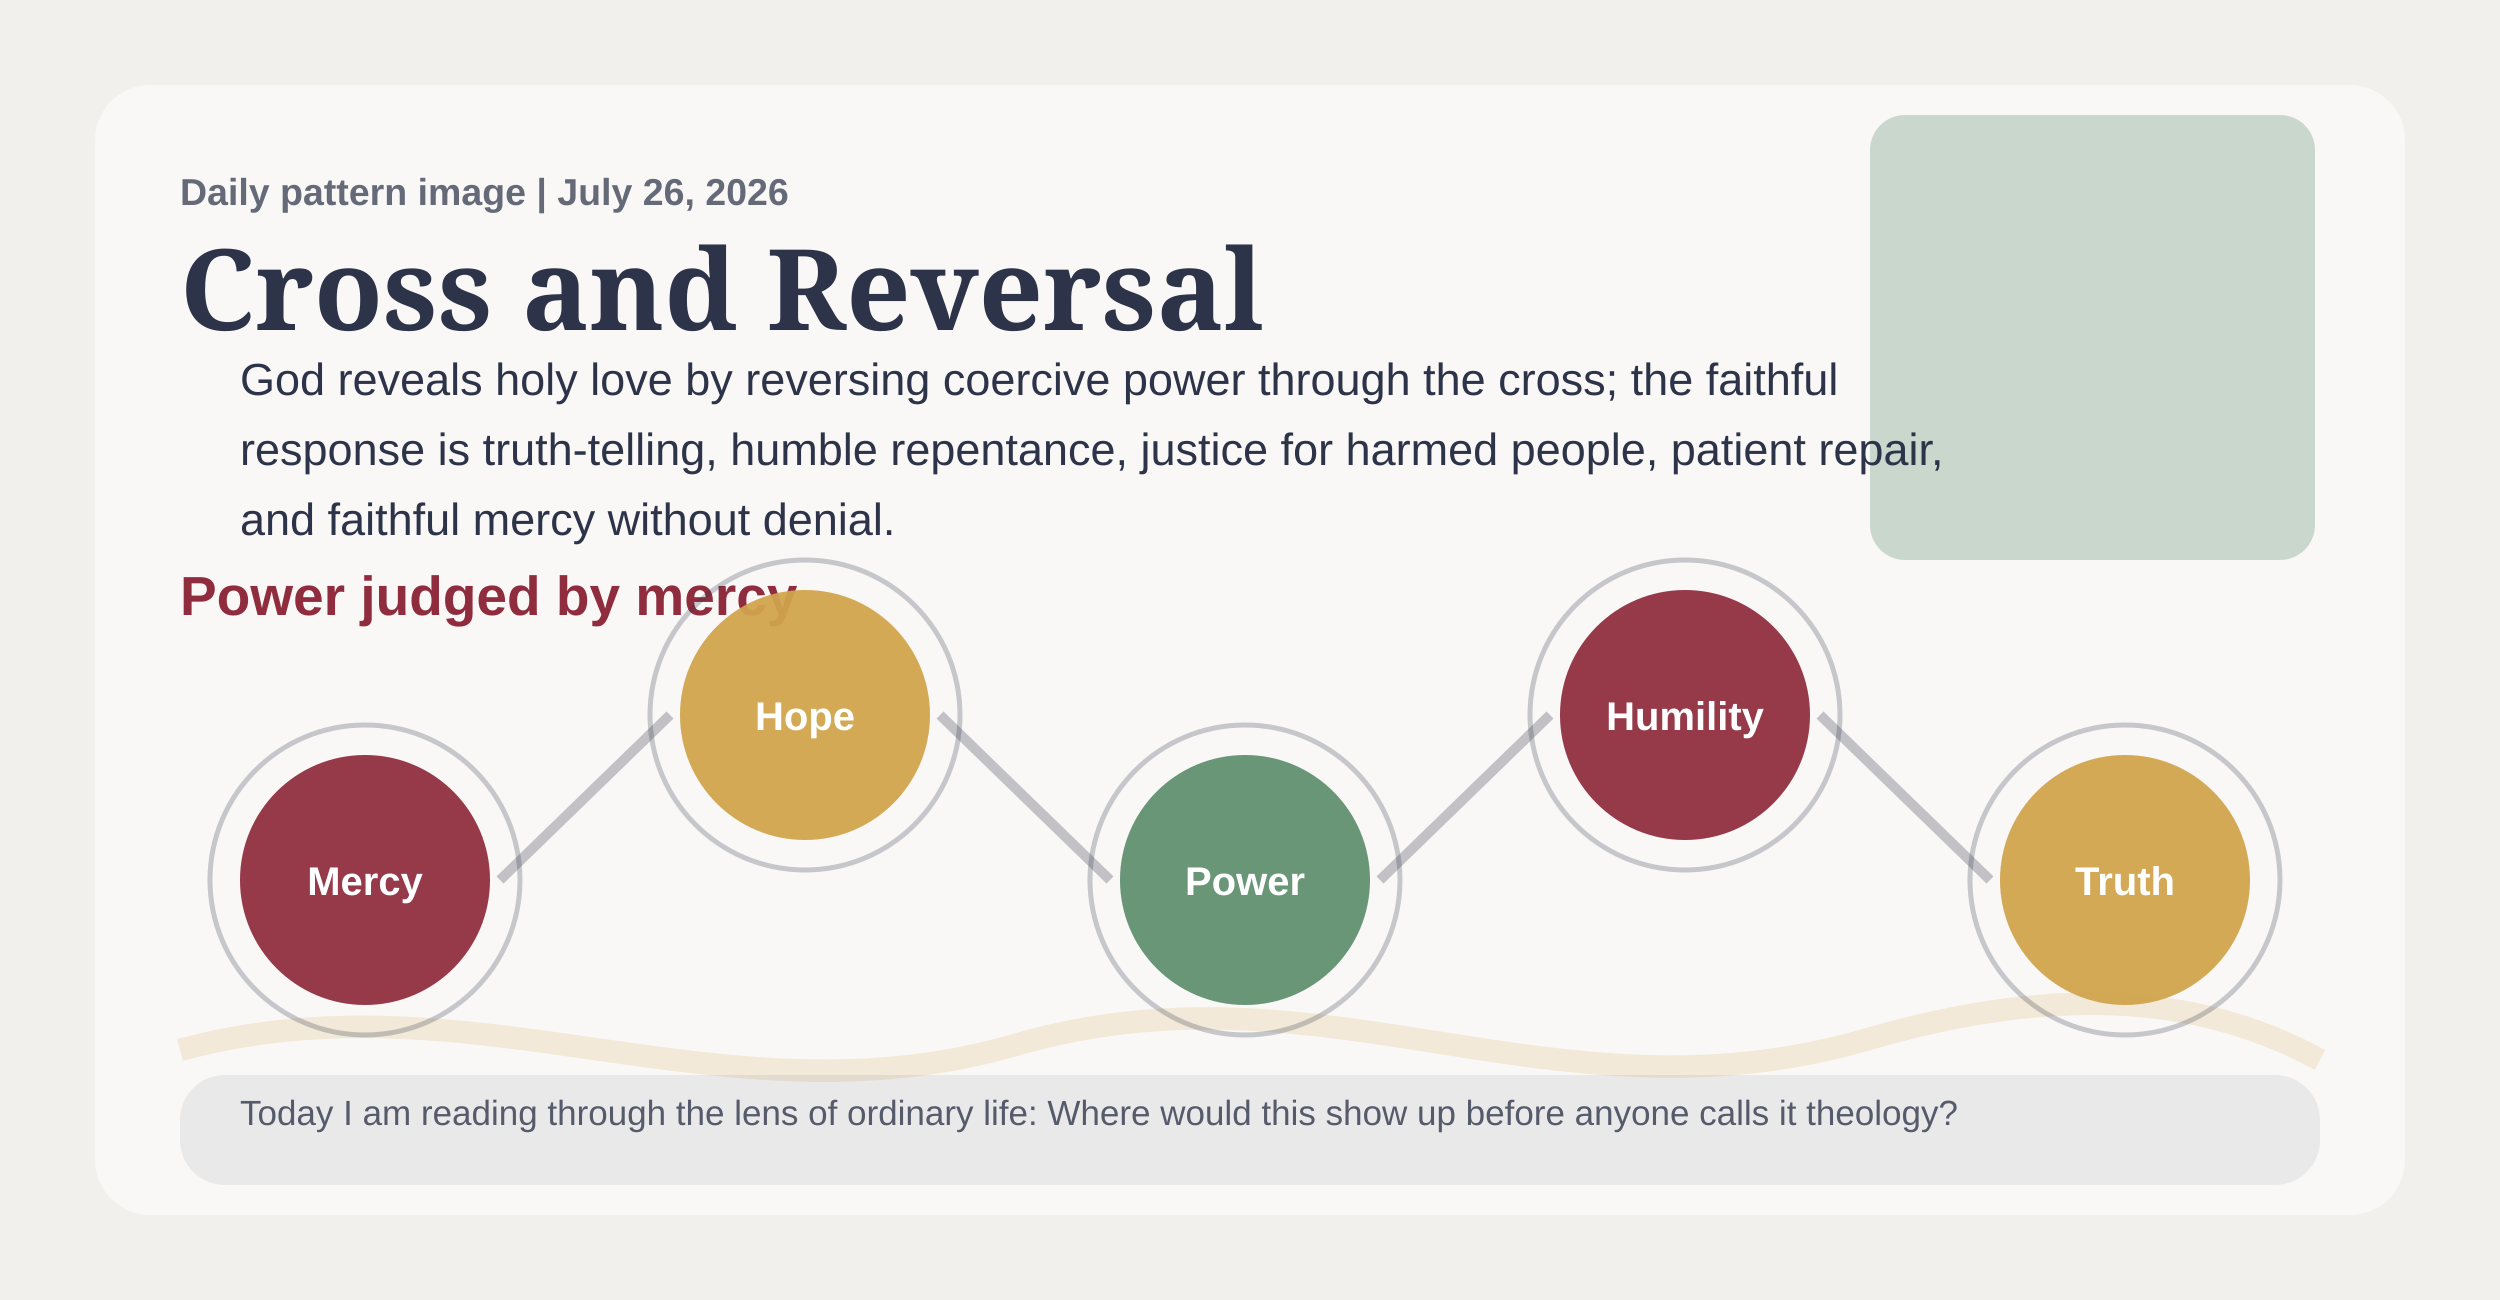
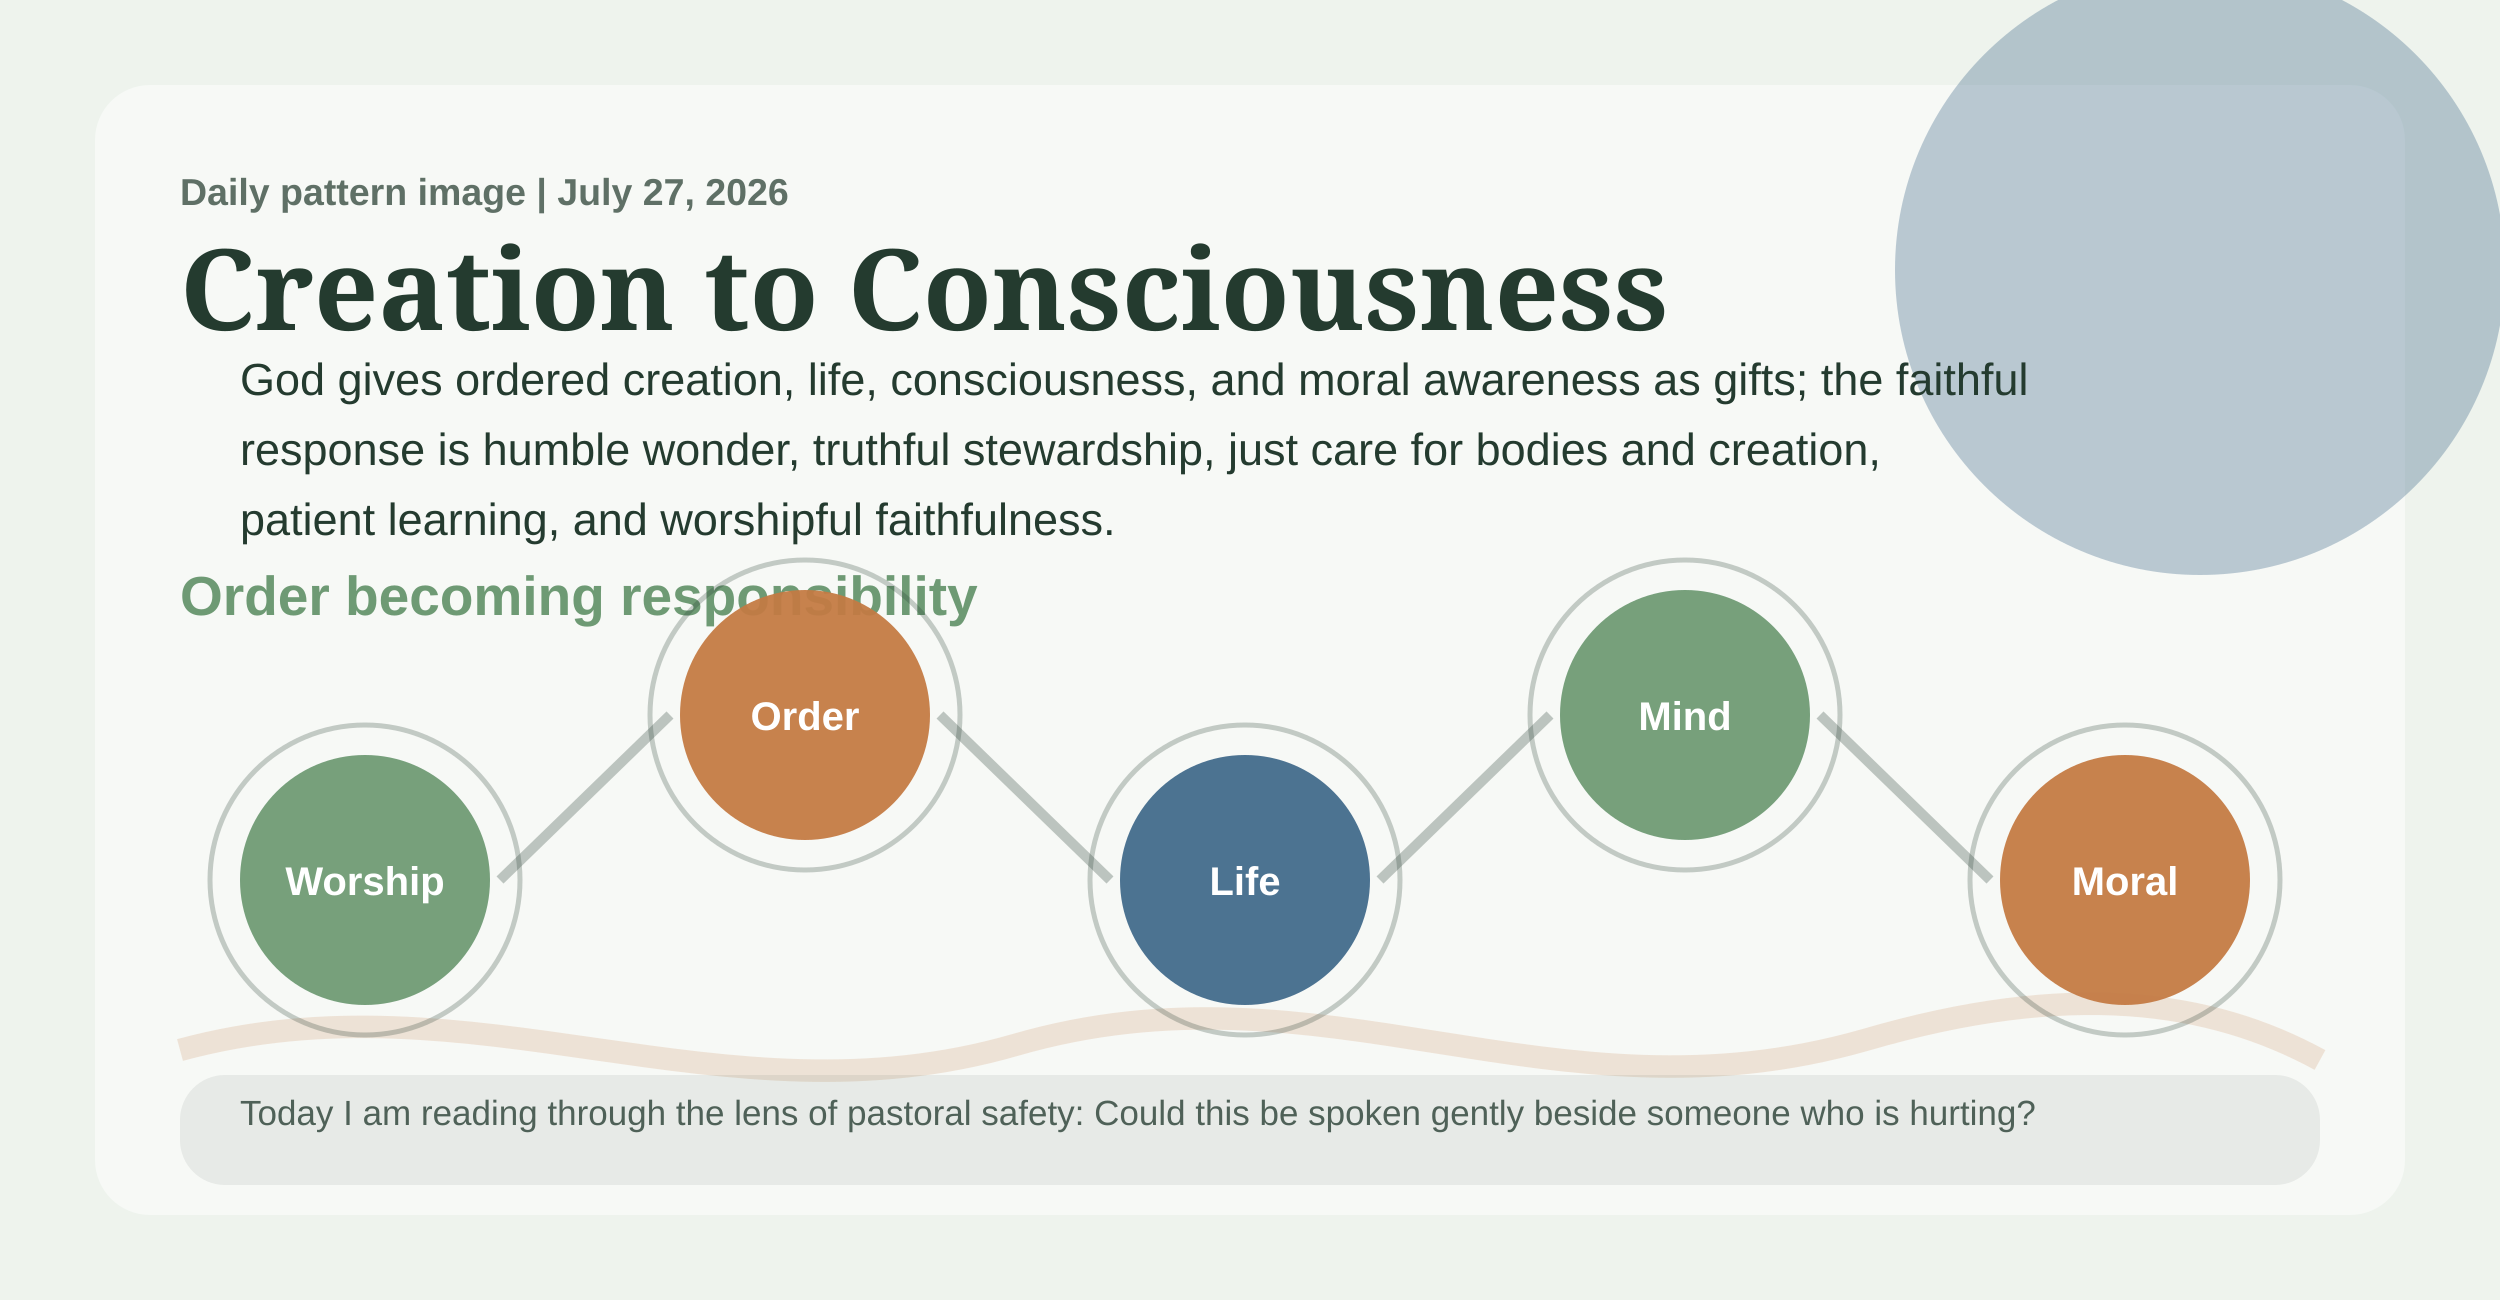
<svg xmlns="http://www.w3.org/2000/svg" width="1000" height="520" viewBox="0 0 1000 520" role="img" aria-labelledby="title desc">
  <style>
-     .eyebrow { font: 700 15px Arial, sans-serif; letter-spacing: 0; fill: #2d3348; opacity: 0.72; }
-     .title { font: 700 45px Georgia, serif; letter-spacing: 0; fill: #2d3348; }
-     .subtitle { font: 700 22px Arial, sans-serif; letter-spacing: 0; fill: #8f2d3f; }
-     .body { font: 18px Arial, sans-serif; letter-spacing: 0; fill: #2d3348; }
-     .small { font: 14px Arial, sans-serif; letter-spacing: 0; fill: #2d3348; opacity: 0.78; }
+     .eyebrow { font: 700 15px Arial, sans-serif; letter-spacing: 0; fill: #243b2f; opacity: 0.72; }
+     .title { font: 700 45px Georgia, serif; letter-spacing: 0; fill: #243b2f; }
+     .subtitle { font: 700 22px Arial, sans-serif; letter-spacing: 0; fill: #6e9a74; }
+     .body { font: 18px Arial, sans-serif; letter-spacing: 0; fill: #243b2f; }
+     .small { font: 14px Arial, sans-serif; letter-spacing: 0; fill: #243b2f; opacity: 0.78; }
    .node { font: 700 16px Arial, sans-serif; letter-spacing: 0; fill: #ffffff; }
  </style>
-   <rect width="1000" height="520" fill="#f2f0ec" />
+   <rect width="1000" height="520" fill="#eef3ed" />
  <rect x="38" y="34" width="924" height="452" rx="22" fill="#ffffff" opacity="0.50" />
-   <rect x="748" y="46" width="178" height="178" rx="14" fill="#5f8f70" opacity="0.31" />
-   <path d="M72 420 C190 388 288 452 406 418 C530 382 620 452 746 416 C828 392 884 400 928 424" fill="none" stroke="#d0a44c" stroke-width="9" opacity="0.18" />
-   <text x="72" y="82" class="eyebrow">Daily pattern image | July 26, 2026</text>
-   <text x="72" y="132" class="title">Cross and Reversal</text>
-   <text x="72" y="246" class="subtitle">Power judged by mercy</text>
-   <text x="96" y="158" class="body">God reveals holy love by reversing coercive power through the cross; the faithful</text>
-   <text x="96" y="186" class="body">response is truth-telling, humble repentance, justice for harmed people, patient repair,</text>
-   <text x="96" y="214" class="body">and faithful mercy without denial.</text>
-   <line x1="200" y1="352" x2="268" y2="286" stroke="#2d3348" stroke-width="4" opacity="0.28" />
-   <line x1="376" y1="286" x2="444" y2="352" stroke="#2d3348" stroke-width="4" opacity="0.28" />
-   <line x1="552" y1="352" x2="620" y2="286" stroke="#2d3348" stroke-width="4" opacity="0.28" />
-   <line x1="728" y1="286" x2="796" y2="352" stroke="#2d3348" stroke-width="4" opacity="0.28" />
-   <circle cx="146" cy="352" r="50" fill="#8f2d3f" opacity="0.94" />
-   <circle cx="146" cy="352" r="62" fill="none" stroke="#2d3348" stroke-width="2" opacity="0.25" />
-   <text x="146" y="358" text-anchor="middle" class="node">Mercy</text>
-   <circle cx="322" cy="286" r="50" fill="#d0a44c" opacity="0.94" />
-   <circle cx="322" cy="286" r="62" fill="none" stroke="#2d3348" stroke-width="2" opacity="0.25" />
-   <text x="322" y="292" text-anchor="middle" class="node">Hope</text>
-   <circle cx="498" cy="352" r="50" fill="#5f8f70" opacity="0.94" />
-   <circle cx="498" cy="352" r="62" fill="none" stroke="#2d3348" stroke-width="2" opacity="0.25" />
-   <text x="498" y="358" text-anchor="middle" class="node">Power</text>
-   <circle cx="674" cy="286" r="50" fill="#8f2d3f" opacity="0.94" />
-   <circle cx="674" cy="286" r="62" fill="none" stroke="#2d3348" stroke-width="2" opacity="0.25" />
-   <text x="674" y="292" text-anchor="middle" class="node">Humility</text>
-   <circle cx="850" cy="352" r="50" fill="#d0a44c" opacity="0.94" />
-   <circle cx="850" cy="352" r="62" fill="none" stroke="#2d3348" stroke-width="2" opacity="0.25" />
-   <text x="850" y="358" text-anchor="middle" class="node">Truth</text>
-   <rect x="72" y="430" width="856" height="44" rx="18" fill="#2d3348" opacity="0.08" />
-   <text x="96" y="450" class="small">Today I am reading through the lens of ordinary life: Where would this show up before anyone calls it theology?</text>
+   <circle cx="880" cy="108" r="122" fill="#416a8b" opacity="0.34" />
+   <path d="M72 420 C190 388 288 452 406 418 C530 382 620 452 746 416 C828 392 884 400 928 424" fill="none" stroke="#c47a43" stroke-width="9" opacity="0.18" />
+   <text x="72" y="82" class="eyebrow">Daily pattern image | July 27, 2026</text>
+   <text x="72" y="132" class="title">Creation to Consciousness</text>
+   <text x="72" y="246" class="subtitle">Order becoming responsibility</text>
+   <text x="96" y="158" class="body">God gives ordered creation, life, consciousness, and moral awareness as gifts; the faithful</text>
+   <text x="96" y="186" class="body">response is humble wonder, truthful stewardship, just care for bodies and creation,</text>
+   <text x="96" y="214" class="body">patient learning, and worshipful faithfulness.</text>
+   <line x1="200" y1="352" x2="268" y2="286" stroke="#243b2f" stroke-width="4" opacity="0.28" />
+   <line x1="376" y1="286" x2="444" y2="352" stroke="#243b2f" stroke-width="4" opacity="0.28" />
+   <line x1="552" y1="352" x2="620" y2="286" stroke="#243b2f" stroke-width="4" opacity="0.28" />
+   <line x1="728" y1="286" x2="796" y2="352" stroke="#243b2f" stroke-width="4" opacity="0.28" />
+   <circle cx="146" cy="352" r="50" fill="#6e9a74" opacity="0.94" />
+   <circle cx="146" cy="352" r="62" fill="none" stroke="#243b2f" stroke-width="2" opacity="0.25" />
+   <text x="146" y="358" text-anchor="middle" class="node">Worship</text>
+   <circle cx="322" cy="286" r="50" fill="#c47a43" opacity="0.94" />
+   <circle cx="322" cy="286" r="62" fill="none" stroke="#243b2f" stroke-width="2" opacity="0.25" />
+   <text x="322" y="292" text-anchor="middle" class="node">Order</text>
+   <circle cx="498" cy="352" r="50" fill="#416a8b" opacity="0.94" />
+   <circle cx="498" cy="352" r="62" fill="none" stroke="#243b2f" stroke-width="2" opacity="0.25" />
+   <text x="498" y="358" text-anchor="middle" class="node">Life</text>
+   <circle cx="674" cy="286" r="50" fill="#6e9a74" opacity="0.94" />
+   <circle cx="674" cy="286" r="62" fill="none" stroke="#243b2f" stroke-width="2" opacity="0.25" />
+   <text x="674" y="292" text-anchor="middle" class="node">Mind</text>
+   <circle cx="850" cy="352" r="50" fill="#c47a43" opacity="0.94" />
+   <circle cx="850" cy="352" r="62" fill="none" stroke="#243b2f" stroke-width="2" opacity="0.25" />
+   <text x="850" y="358" text-anchor="middle" class="node">Moral</text>
+   <rect x="72" y="430" width="856" height="44" rx="18" fill="#243b2f" opacity="0.08" />
+   <text x="96" y="450" class="small">Today I am reading through the lens of pastoral safety: Could this be spoken gently beside someone who is hurting?</text>
</svg>
